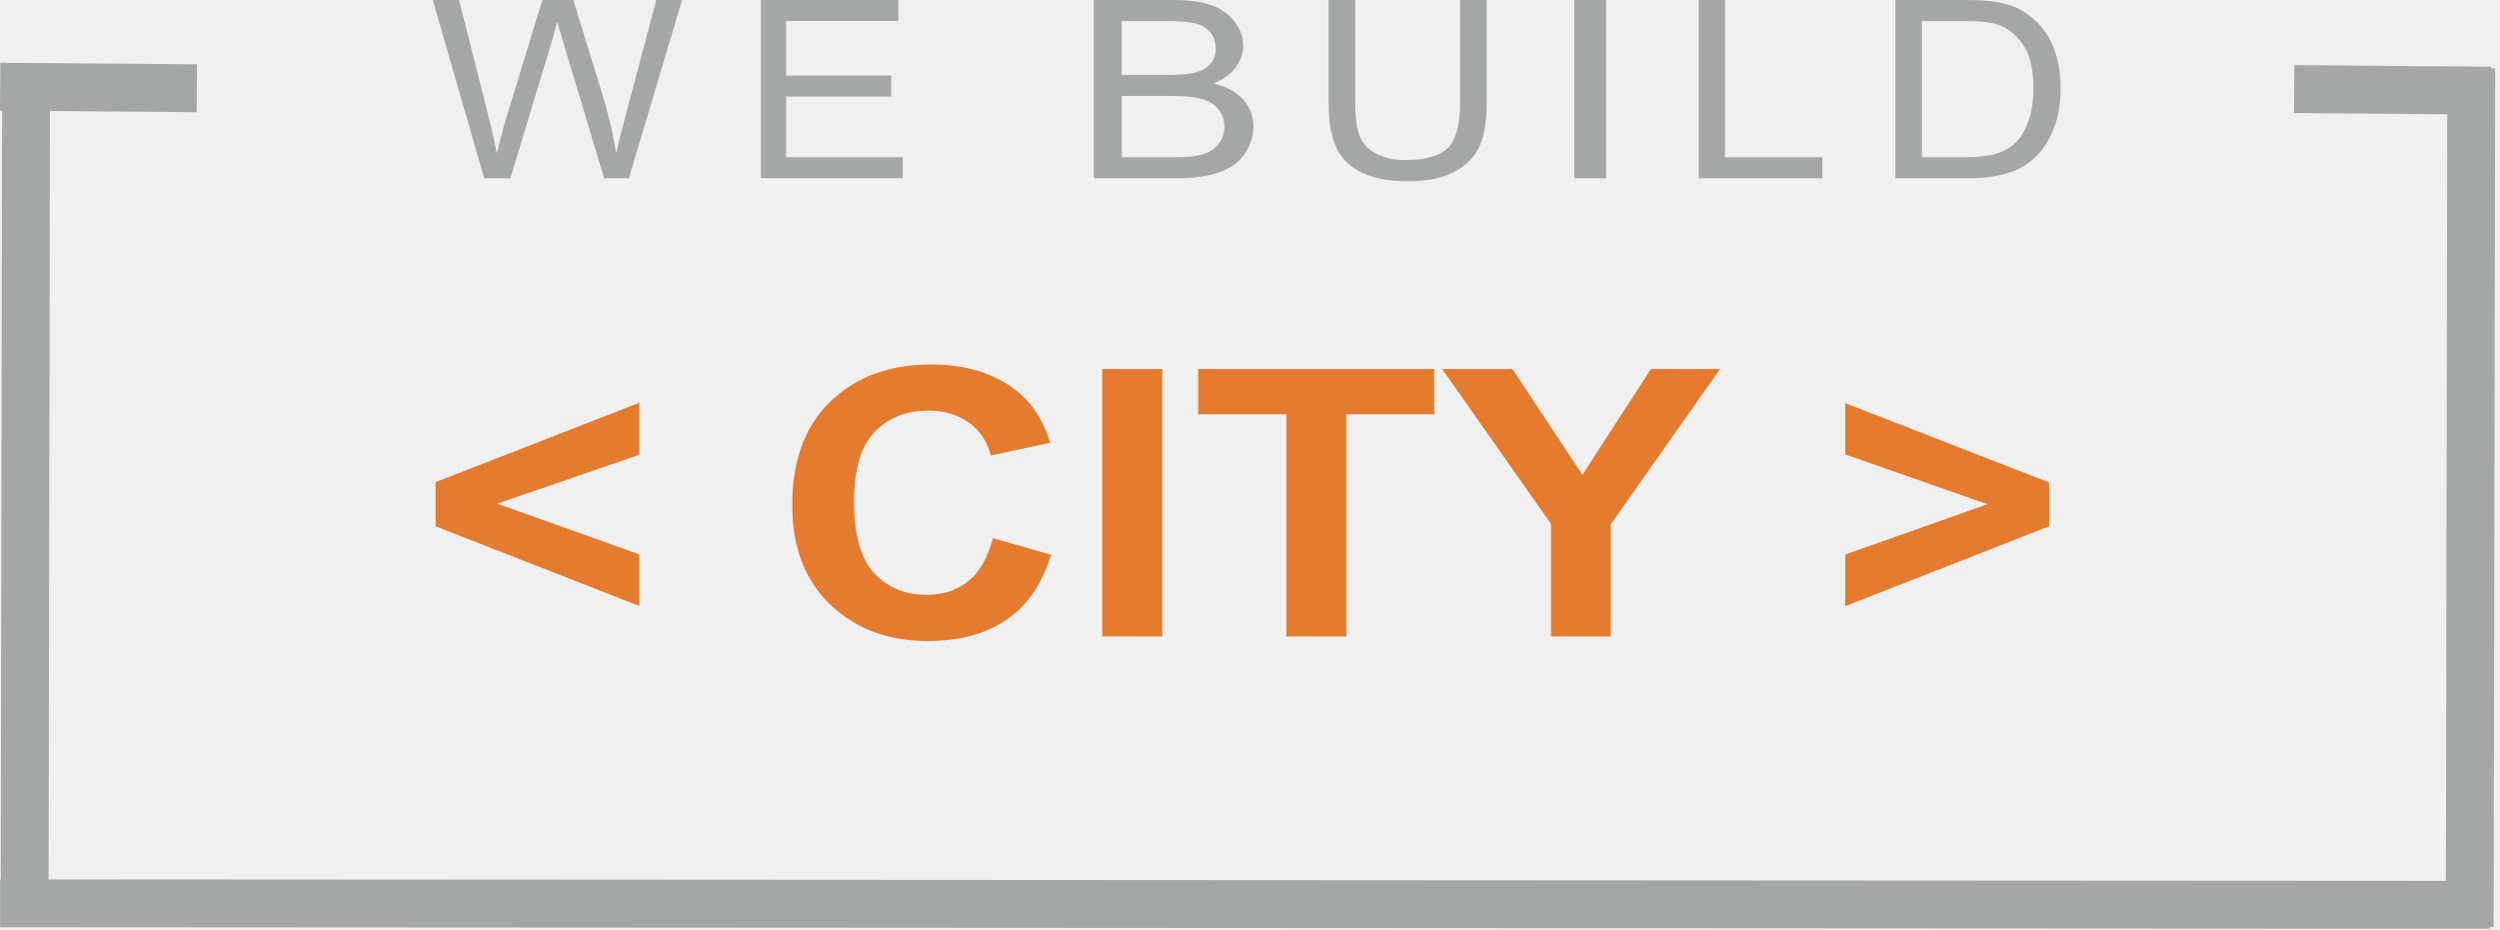
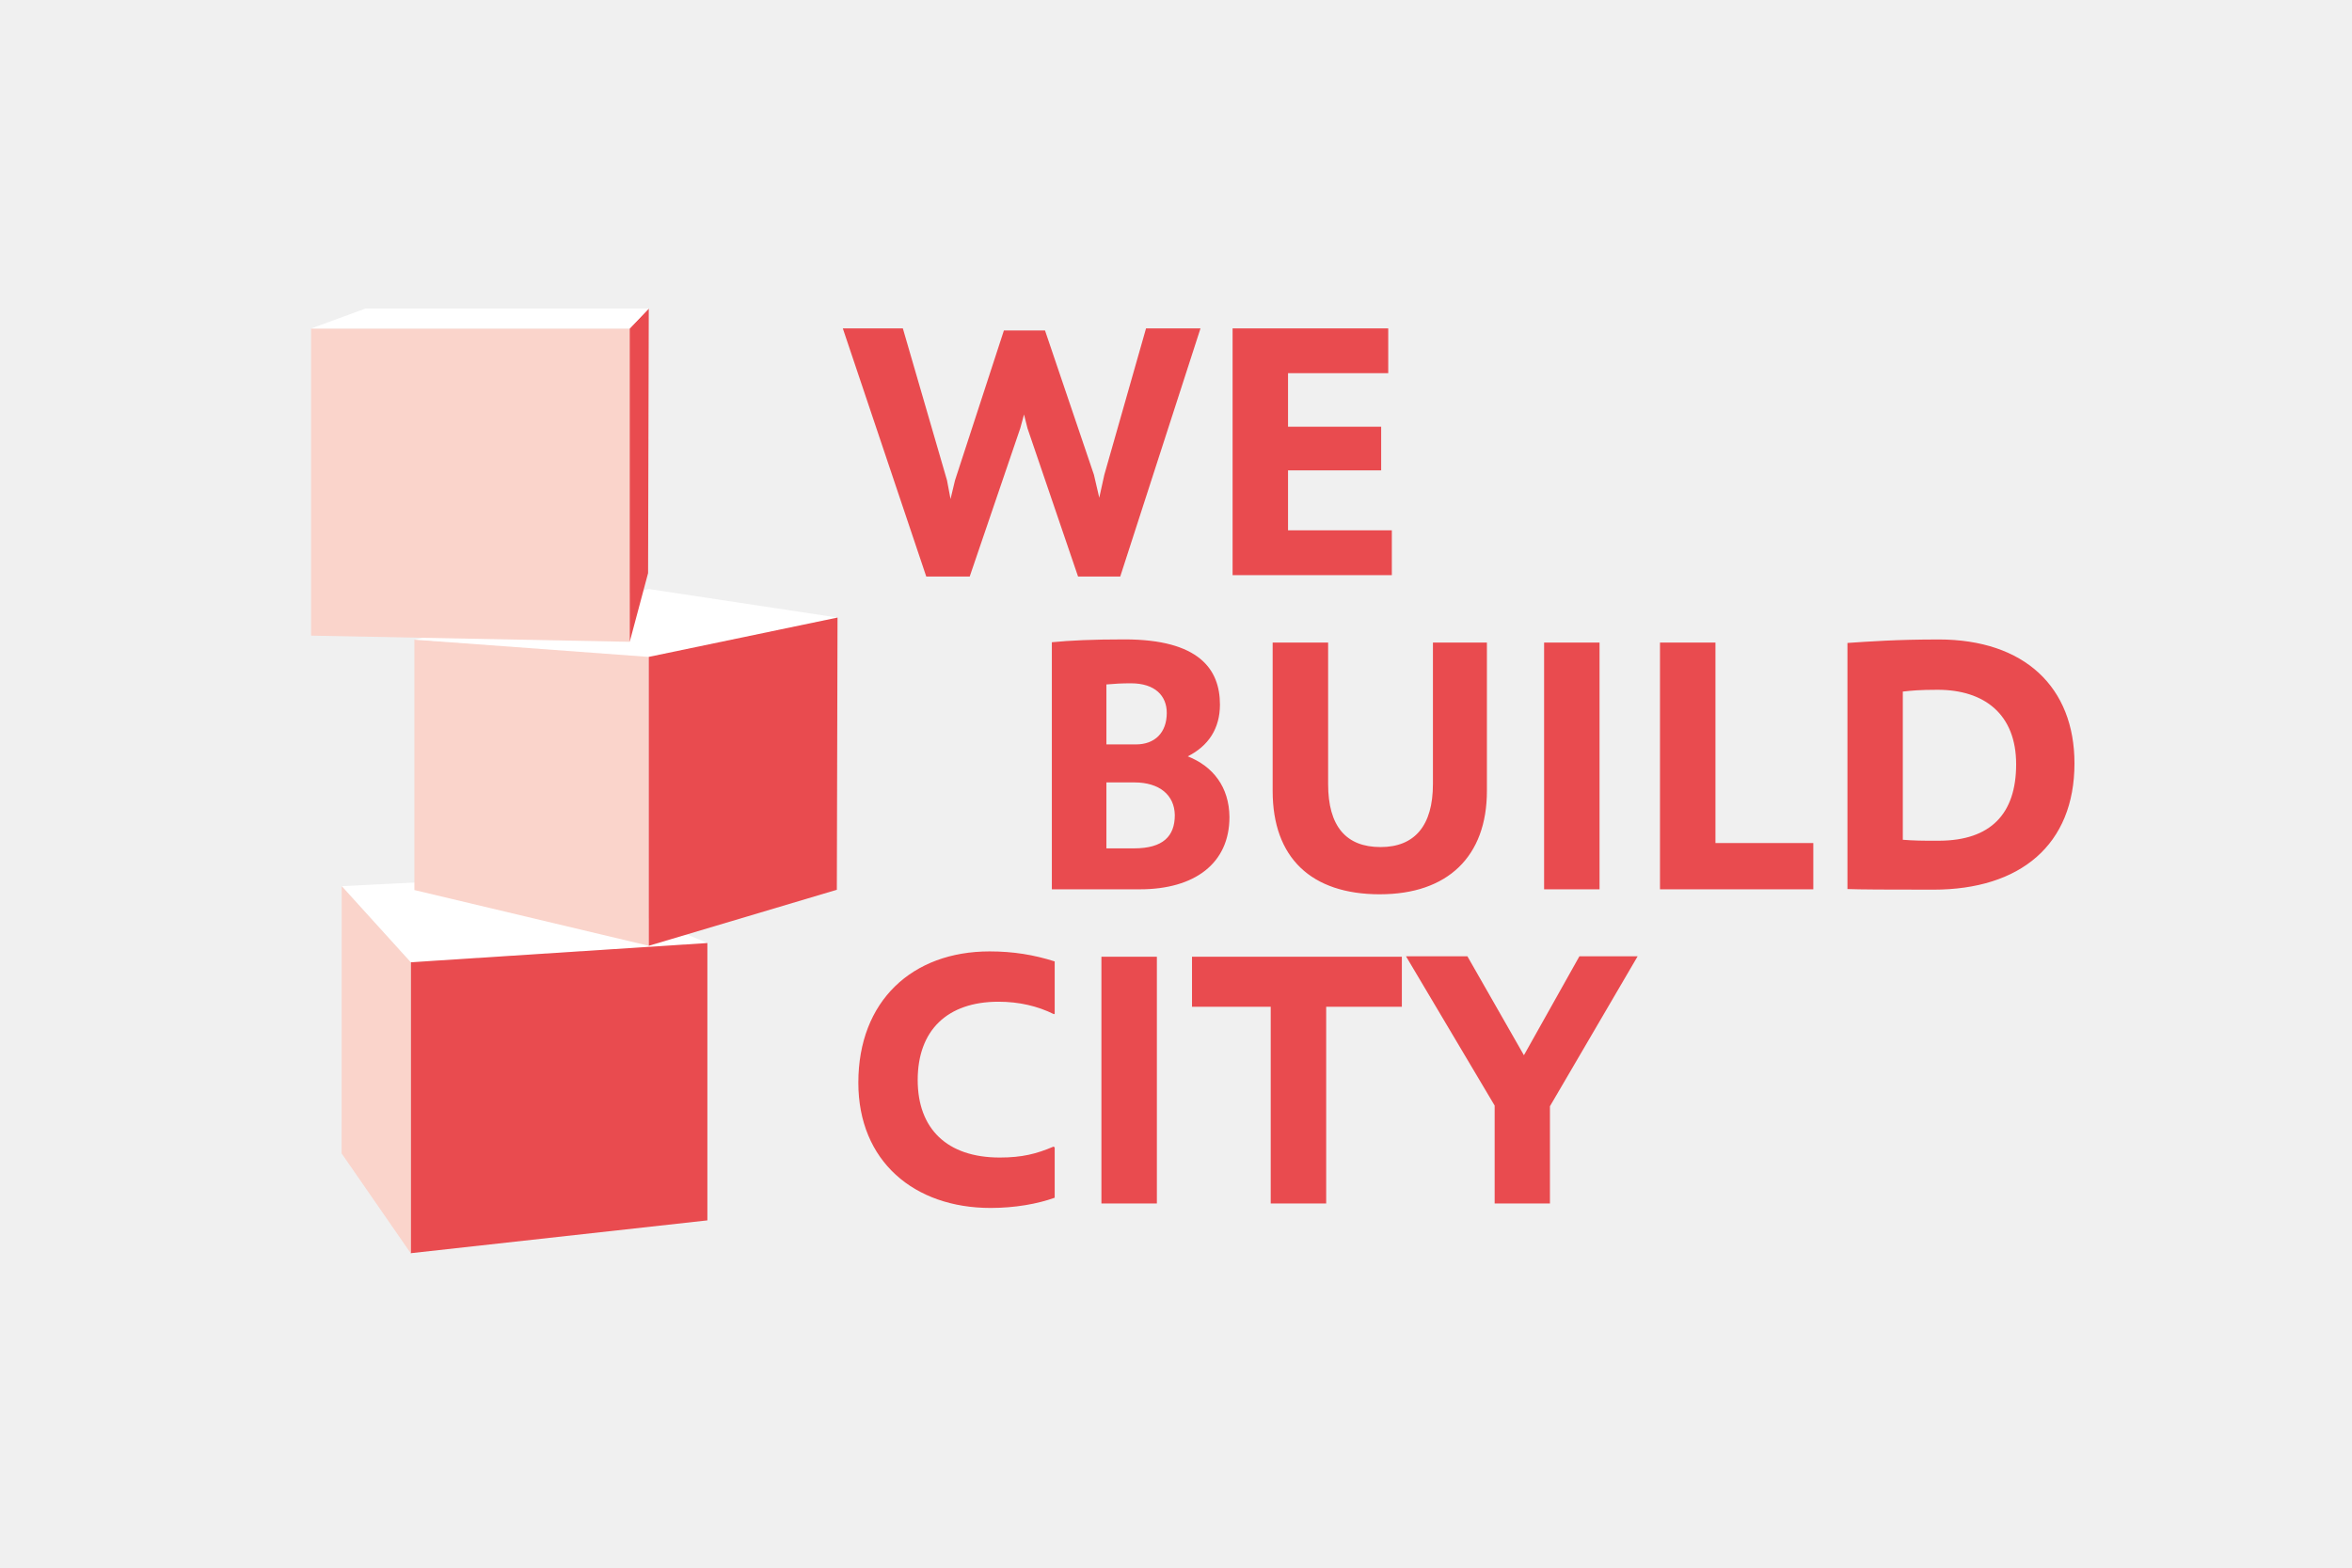
- <svg xmlns="http://www.w3.org/2000/svg" width="100%" height="100%" viewBox="0 0 261 97" version="1.1" xml:space="preserve" style="fill-rule:evenodd;clip-rule:evenodd;stroke-linejoin:round;stroke-miterlimit:1.414;">
-   <g transform="matrix(1,0,0,1,-167.23,-76.999)">
-     <path d="M233.996,140.264L212.723,131.942L212.723,127.333L233.996,119.05L233.996,124.477L219.158,129.581L233.996,134.874L233.996,140.264Z" style="fill:rgb(228,123,46);fill-rule:nonzero;" />
-     <path d="M270.926,133.18L277.001,134.913C276.07,137.959 274.521,140.222 272.355,141.701C270.189,143.18 267.441,143.92 264.11,143.92C259.99,143.92 256.603,142.654 253.95,140.121C251.297,137.588 249.97,134.125 249.97,129.733C249.97,125.086 251.304,121.478 253.971,118.907C256.638,116.336 260.145,115.051 264.491,115.051C268.287,115.051 271.371,116.06 273.741,118.079C275.153,119.272 276.211,120.986 276.917,123.22L270.714,124.553C270.348,123.106 269.582,121.963 268.418,121.125C267.254,120.288 265.839,119.869 264.174,119.869C261.873,119.869 260.007,120.611 258.575,122.097C257.142,123.582 256.426,125.988 256.426,129.314C256.426,132.843 257.132,135.357 258.543,136.855C259.954,138.353 261.789,139.102 264.047,139.102C265.712,139.102 267.144,138.626 268.344,137.674C269.543,136.722 270.404,135.224 270.926,133.18Z" style="fill:rgb(228,123,46);fill-rule:nonzero;" />
-     <rect x="282.354" y="115.527" width="6.266" height="27.917" style="fill:rgb(228,123,46);fill-rule:nonzero;" />
-     <path d="M301.574,143.444L301.574,120.249L292.366,120.249L292.366,115.527L317.026,115.527L317.026,120.249L307.84,120.249L307.84,143.444L301.574,143.444Z" style="fill:rgb(228,123,46);fill-rule:nonzero;" />
-     <path d="M329.219,143.444L329.219,131.694L317.852,115.527L325.197,115.527L332.5,126.572L339.655,115.527L346.873,115.527L335.463,131.732L335.463,143.444L329.219,143.444Z" style="fill:rgb(228,123,46);fill-rule:nonzero;" />
-     <path d="M359.947,140.283L359.947,134.894L374.806,129.638L359.947,124.439L359.947,119.088L381.241,127.372L381.241,131.942L359.947,140.283Z" style="fill:rgb(228,123,46);fill-rule:nonzero;" />
-     <path d="M217.8,95.61L212.427,76.999L215.176,76.999L218.256,89.199C218.587,90.477 218.873,91.746 219.112,93.007C219.628,91.019 219.932,89.872 220.024,89.567L223.878,76.999L227.11,76.999L230.011,86.419C230.738,88.755 231.263,90.951 231.585,93.007C231.843,91.831 232.179,90.481 232.594,88.958L235.77,76.999L238.464,76.999L232.911,95.61L230.328,95.61L226.06,81.429C225.701,80.244 225.489,79.517 225.425,79.246C225.213,80.101 225.015,80.828 224.831,81.429L220.535,95.61L217.8,95.61Z" style="fill:rgb(164,167,166);fill-rule:nonzero;" />
-     <path d="M246.703,95.61L246.703,76.999L261.056,76.999L261.056,79.195L249.33,79.195L249.33,84.895L260.312,84.895L260.312,87.079L249.33,87.079L249.33,93.414L261.517,93.414L261.517,95.61L246.703,95.61Z" style="fill:rgb(164,167,166);fill-rule:nonzero;" />
-     <path d="M284.394,93.414L289.889,93.414C290.833,93.414 291.495,93.384 291.877,93.325C292.549,93.224 293.111,93.054 293.563,92.817C294.014,92.581 294.385,92.235 294.677,91.783C294.968,91.33 295.114,90.807 295.114,90.215C295.114,89.521 294.903,88.918 294.481,88.406C294.06,87.893 293.475,87.534 292.727,87.327C291.979,87.119 290.903,87.016 289.498,87.016L284.394,87.016L284.394,93.414ZM284.394,84.819L289.167,84.819C290.461,84.819 291.39,84.747 291.952,84.603C292.694,84.417 293.254,84.108 293.63,83.677C294.007,83.245 294.195,82.704 294.195,82.052C294.195,81.434 294.019,80.89 293.668,80.42C293.316,79.951 292.815,79.629 292.163,79.456C291.51,79.282 290.391,79.195 288.805,79.195L284.394,79.195L284.394,84.819ZM281.473,95.61L281.473,76.999L289.754,76.999C291.44,76.999 292.792,77.187 293.811,77.564C294.83,77.94 295.628,78.52 296.205,79.303C296.782,80.086 297.071,80.905 297.071,81.76C297.071,82.555 296.814,83.304 296.303,84.007C295.791,84.709 295.018,85.276 293.984,85.708C295.319,86.038 296.345,86.601 297.063,87.396C297.78,88.192 298.139,89.131 298.139,90.215C298.139,91.086 297.921,91.897 297.485,92.646C297.048,93.395 296.508,93.973 295.866,94.379C295.224,94.785 294.418,95.092 293.45,95.299C292.481,95.507 291.294,95.61 289.889,95.61L281.473,95.61Z" style="fill:rgb(164,167,166);fill-rule:nonzero;" />
-     <path d="M319.724,76.999L322.5,76.999L322.5,87.752C322.5,89.623 322.261,91.108 321.785,92.208C321.308,93.308 320.447,94.203 319.202,94.893C317.956,95.583 316.322,95.928 314.3,95.928C312.334,95.928 310.727,95.627 309.477,95.026C308.227,94.425 307.335,93.556 306.801,92.417C306.267,91.279 306,89.724 306,87.752L306,76.999L308.776,76.999L308.776,87.739C308.776,89.356 308.945,90.547 309.284,91.313C309.622,92.079 310.205,92.669 311.03,93.084C311.855,93.499 312.864,93.706 314.056,93.706C316.098,93.706 317.553,93.295 318.422,92.475C319.289,91.654 319.724,90.075 319.724,87.739L319.724,76.999Z" style="fill:rgb(164,167,166);fill-rule:nonzero;" />
-     <rect x="331.655" y="76.999" width="3.306" height="18.611" style="fill:rgb(164,167,166);fill-rule:nonzero;" />
-     <path d="M344.653,95.61L344.653,76.999L347.387,76.999L347.387,93.414L357.562,93.414L357.562,95.61L344.653,95.61Z" style="fill:rgb(164,167,166);fill-rule:nonzero;" />
-     <path d="M367.961,93.414L372.415,93.414C373.79,93.414 374.869,93.3 375.652,93.071C376.434,92.843 377.058,92.521 377.523,92.106C378.177,91.522 378.687,90.737 379.052,89.751C379.418,88.766 379.6,87.57 379.6,86.165C379.6,84.218 379.242,82.723 378.526,81.677C377.81,80.632 376.94,79.932 375.915,79.576C375.175,79.322 373.984,79.195 372.343,79.195L367.961,79.195L367.961,93.414ZM365.2,95.61L365.2,76.999L372.386,76.999C374.008,76.999 375.246,77.088 376.1,77.266C377.295,77.511 378.315,77.956 379.159,78.599C380.26,79.428 381.083,80.488 381.628,81.779C382.174,83.069 382.446,84.544 382.446,86.203C382.446,87.617 382.261,88.869 381.892,89.961C381.521,91.053 381.047,91.956 380.469,92.671C379.89,93.387 379.256,93.949 378.569,94.36C377.881,94.77 377.051,95.081 376.078,95.293C375.107,95.504 373.989,95.61 372.728,95.61L365.2,95.61Z" style="fill:rgb(164,167,166);fill-rule:nonzero;" />
-     <path d="M169.8,173.777L169.959,84.134" style="fill:rgb(164,167,166);fill-rule:nonzero;" />
-     <path d="M172.459,84.138L172.3,173.781L167.3,173.772L167.459,84.129L172.459,84.138Z" style="fill:rgb(164,167,166);" />
-     <path d="M167.249,171.304L427.25,171.463" style="fill:rgb(164,167,166);fill-rule:nonzero;" />
-     <path d="M427.252,168.963L427.249,173.963L167.248,173.804L167.251,168.804L427.252,168.963Z" style="fill:rgb(164,167,166);" />
-     <path d="M425.171,173.777L425.33,84.134" style="fill:rgb(164,167,166);fill-rule:nonzero;" />
-     <path d="M427.83,84.138L427.671,173.781L422.671,173.772L422.83,84.129L427.83,84.138Z" style="fill:rgb(164,167,166);" />
-     <path d="M406.833,86.304L427.375,86.463" style="fill:rgb(164,167,166);fill-rule:nonzero;" />
-     <path d="M427.395,83.963L427.356,88.963L406.814,88.804L406.853,83.804L427.395,83.963Z" style="fill:rgb(164,167,166);" />
-     <path d="M167.249,86.054L187.791,86.213" style="fill:rgb(164,167,166);fill-rule:nonzero;" />
-     <path d="M187.811,83.713L187.772,88.713L167.23,88.554L167.269,83.554L187.811,83.713Z" style="fill:rgb(164,167,166);" />
+ <svg xmlns="http://www.w3.org/2000/svg" xmlns:xlink="http://www.w3.org/1999/xlink" version="1.1" id="Ebene_1" x="0px" y="0px" width="340.16px" height="226.77px" viewBox="0 0 340.16 226.77" enable-background="new 0 0 340.16 226.77" xml:space="preserve">
+   <g>
+     <defs>
+       <rect id="SVGID_1_" x="44.997" y="44.635" width="255.026" height="136.647" />
+     </defs>
+     <clipPath id="SVGID_2_">
+       <use xlink:href="#SVGID_1_" overflow="visible" />
+     </clipPath>
+     <path clip-path="url(#SVGID_2_)" fill="#E94B4F" d="M216.165,174.091h7.996v-14.066l12.682-21.69h-8.422l-8.023,14.309   l-8.172-14.309h-8.88l12.819,21.589V174.091z M202.746,138.394h-30.351v7.24h11.384v28.457h8.022v-28.457h10.944V138.394z    M159.294,174.091h8.02v-35.694h-8.02V174.091z M152.537,165.977l-0.17-0.115c-2.475,1.056-4.571,1.58-7.778,1.58   c-7.635,0-11.866-4.172-11.866-11.212c0-7.175,4.256-11.326,11.685-11.326c2.974,0,5.649,0.625,8.02,1.803l0.108-0.07v-7.564   c-3.004-0.954-5.984-1.448-9.409-1.448c-11.196,0-18.989,7.167-18.989,18.989c0,11.374,8.088,18.122,19.128,18.122   c3.508,0,6.809-0.588,9.27-1.479V165.977z" />
+     <path clip-path="url(#SVGID_2_)" fill="#E94B4F" d="M280.496,121.614c-2.529,0.017-3.784-0.02-5.3-0.138V100.04   c1.271-0.142,2.399-0.26,5.03-0.26c6.809,0,11.361,3.582,11.361,10.771C291.588,117.771,287.858,121.573,280.496,121.614z    M280.361,92.504c-6.085,0-9.959,0.287-13.173,0.503v35.598c1.759,0.067,5.628,0.087,12.431,0.087   c12.576,0,20.403-6.495,20.403-18.267c0-11.002-7.211-17.924-19.656-17.924L280.361,92.504z M248.099,121.949V92.948h-8.022v35.697   h22.173v-6.695H248.099z M223.317,128.642h8.018V92.948h-8.018V128.642z M199.573,129.361c9.779,0,15.472-5.449,15.472-14.951   V92.948h-7.806v20.468c0,6.035-2.655,9.116-7.579,9.116c-4.982,0-7.579-3.007-7.579-9.116V92.948h-8.022v21.462   c0,9.635,5.536,14.954,15.515,14.954V129.361z M164.011,122.717h-3.995v-9.537h4.042c3.632,0,5.802,1.824,5.849,4.727   c0,3.051-1.69,4.813-5.896,4.813V122.717z M163.566,98.843c3.515,0,5.179,1.836,5.179,4.279c0,2.855-1.718,4.561-4.457,4.561   h-4.272v-8.675C161.241,98.898,162.29,98.843,163.566,98.843z M171.782,109.409c3.015-1.518,4.653-4.052,4.653-7.485   c0-5.088-2.99-9.432-13.797-9.432c-4.628,0-7.899,0.152-10.514,0.41v35.74h12.744c7.907,0,12.942-3.746,12.942-10.446   C177.775,113.845,175.434,110.85,171.782,109.409z" />
  </g>
+   <path fill="#E94B4F" d="M186.282,76.715v-8.678h13.47v-6.312h-13.47v-7.743h14.493v-6.481h-22.511v35.694h23.031v-6.48H186.282z   M165.746,47.501l-6.032,21.181l-0.732,3.315l-0.77-3.32L151.134,47.8h-5.942l-7.075,21.687l-0.645,2.696l-0.511-2.703  l-6.386-21.979h-8.683l12.07,35.901h6.281l7.315-21.456l0.543-1.99l0.499,1.997l7.316,21.449h6.098l11.609-35.901H165.746z" />
+   <polygon fill="#FFFFFF" points="49.407,128.188 79.177,126.705 102.305,136.416 59.398,139.198 " />
+   <polygon fill="#FAD4CB" points="93.83,136.813 59.932,128.75 59.932,92.528 93.83,94.73 " />
+   <polygon fill="#E94B4F" points="59.397,139.198 59.397,181.282 102.305,176.534 102.305,136.416 " />
+   <polygon fill="#FAD4CB" points="49.407,166.849 59.397,181.282 59.397,139.198 49.421,128.188 " />
+   <polygon fill="#FFFFFF" points="59.931,92.528 93.829,85.205 121.128,89.336 94.238,95.056 " />
+   <polygon fill="#FAD4CB" points="44.997,47.519 44.997,91.948 91.075,92.839 91.075,47.519 " />
+   <polygon fill="#E94B4F" points="93.83,136.813 121.029,128.709 121.128,89.334 93.83,95.022 " />
+   <polygon fill="#E94B4F" points="91.074,47.519 91.074,92.839 93.73,82.904 93.829,44.632 " />
+   <polygon fill="#FFFFFF" points="52.87,44.632 44.998,47.519 91.073,47.519 93.831,44.632 " />
</svg>
